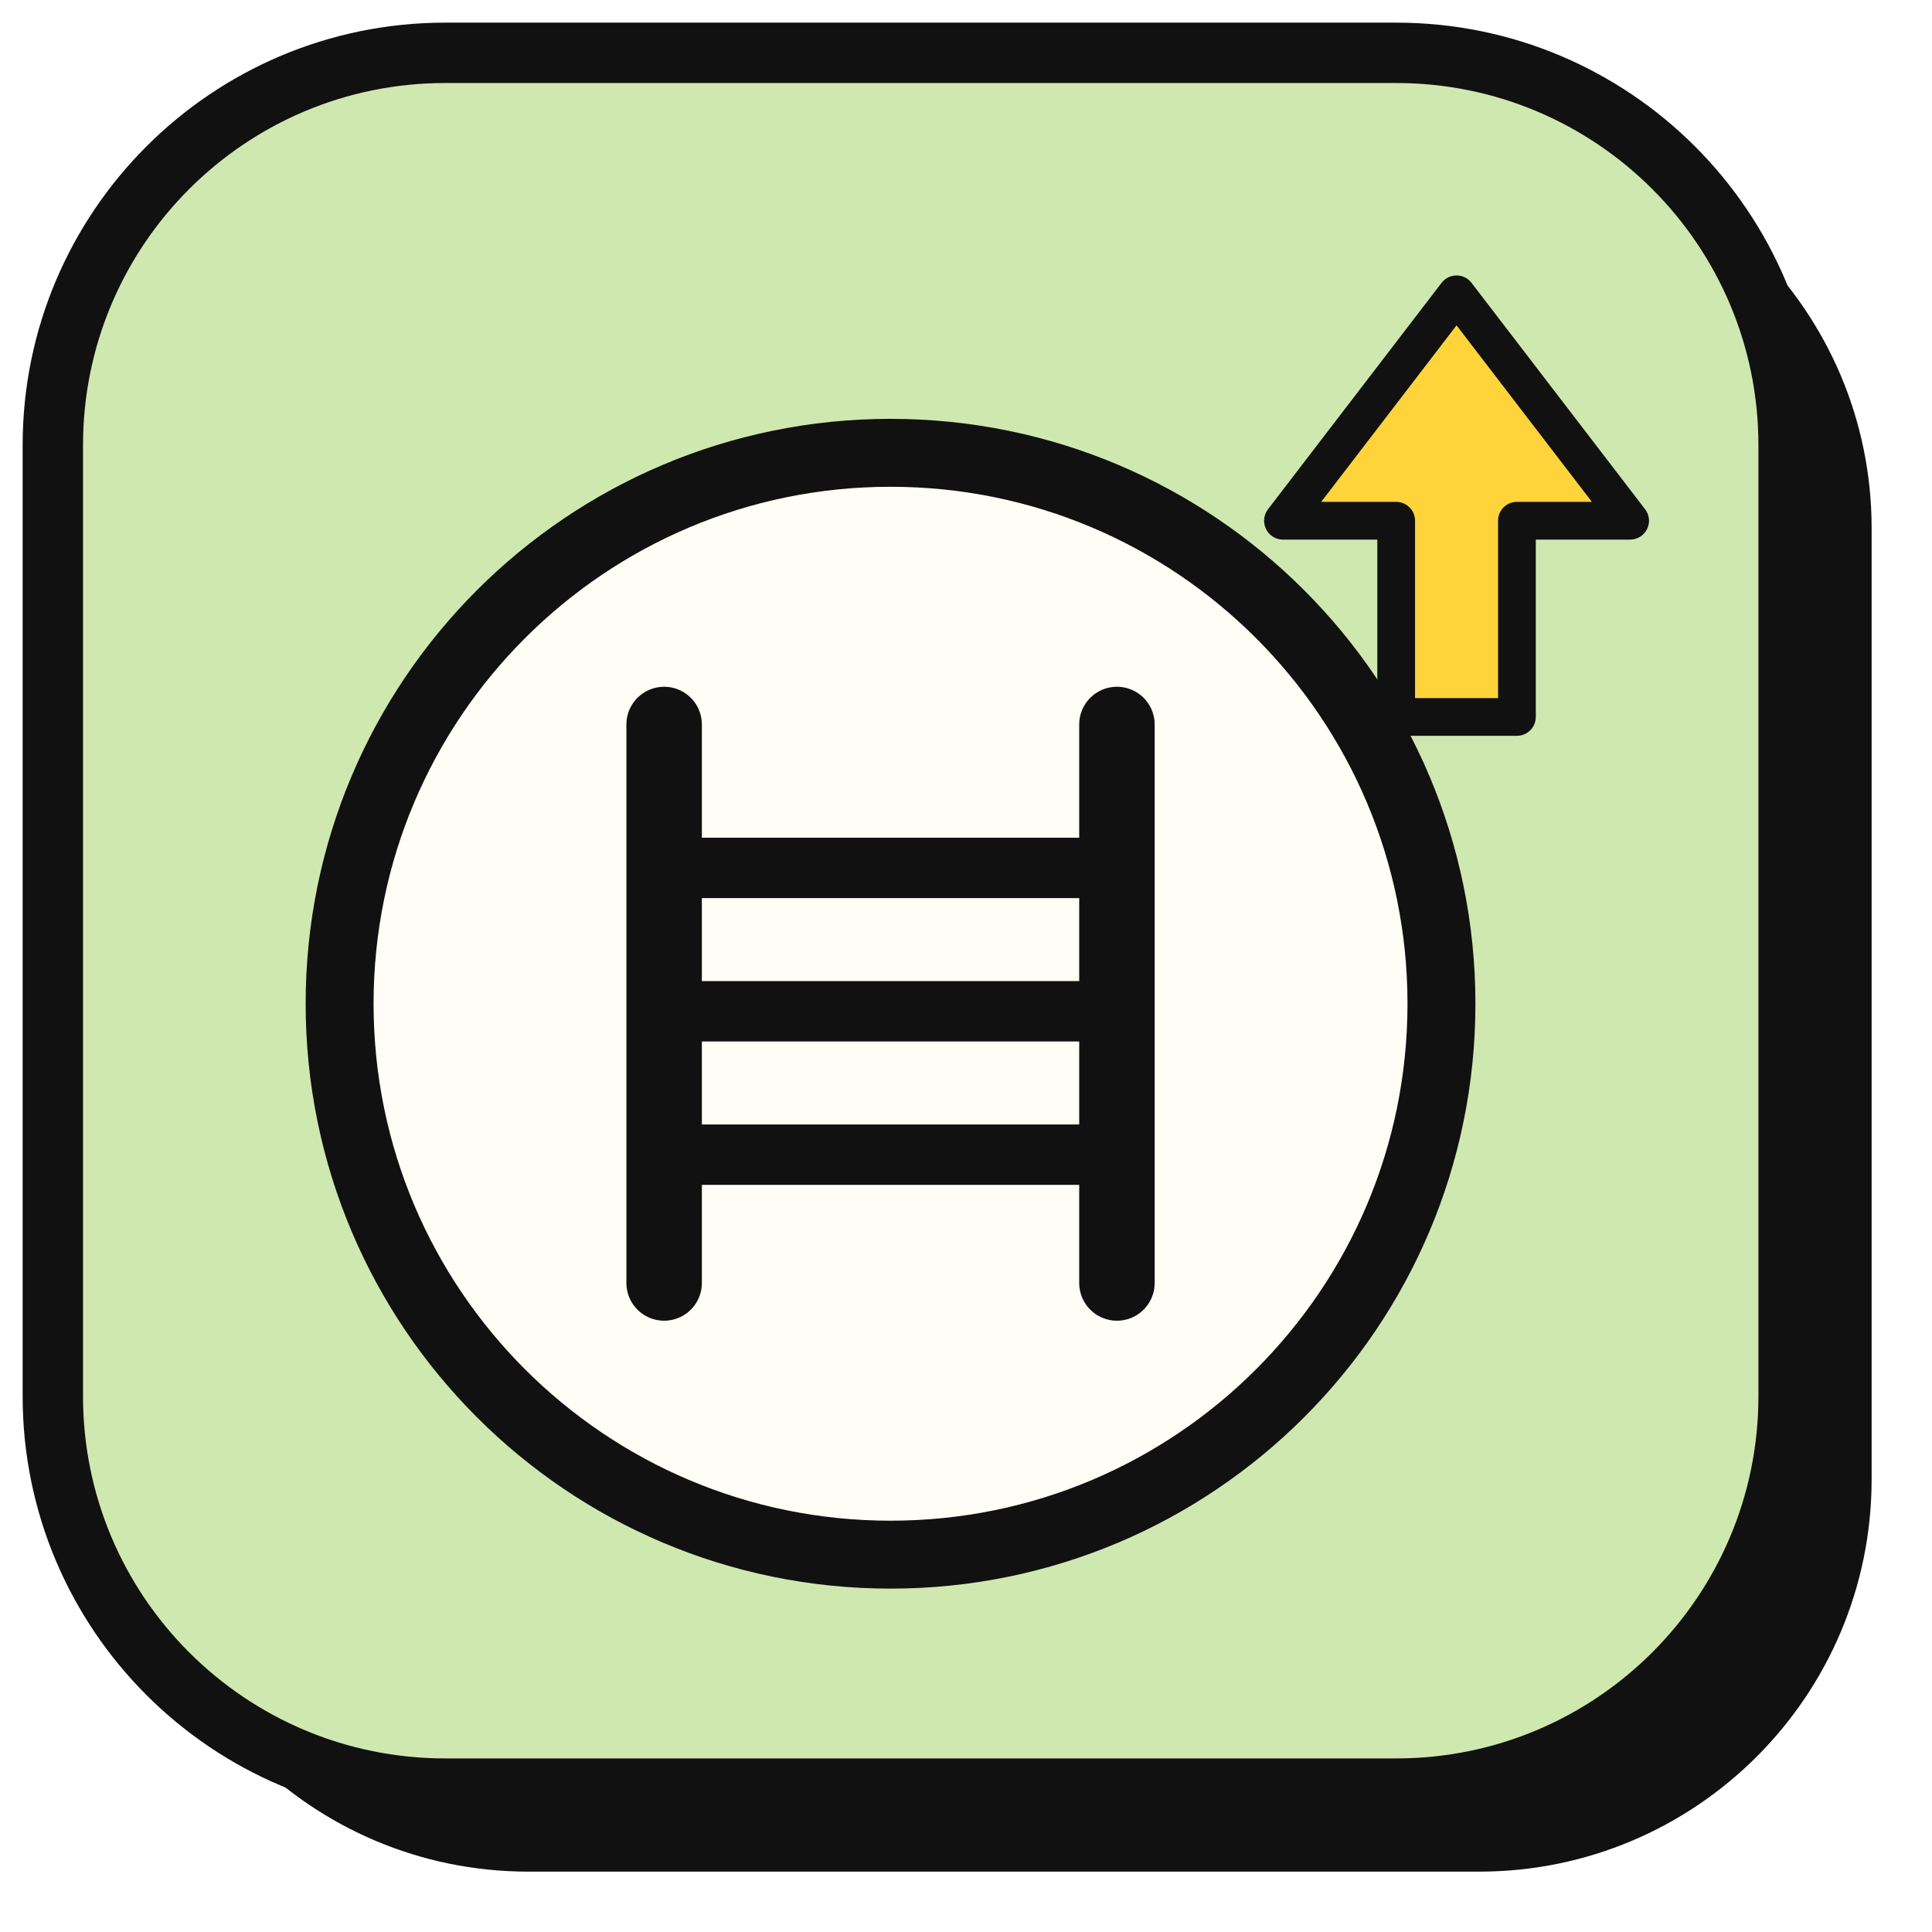
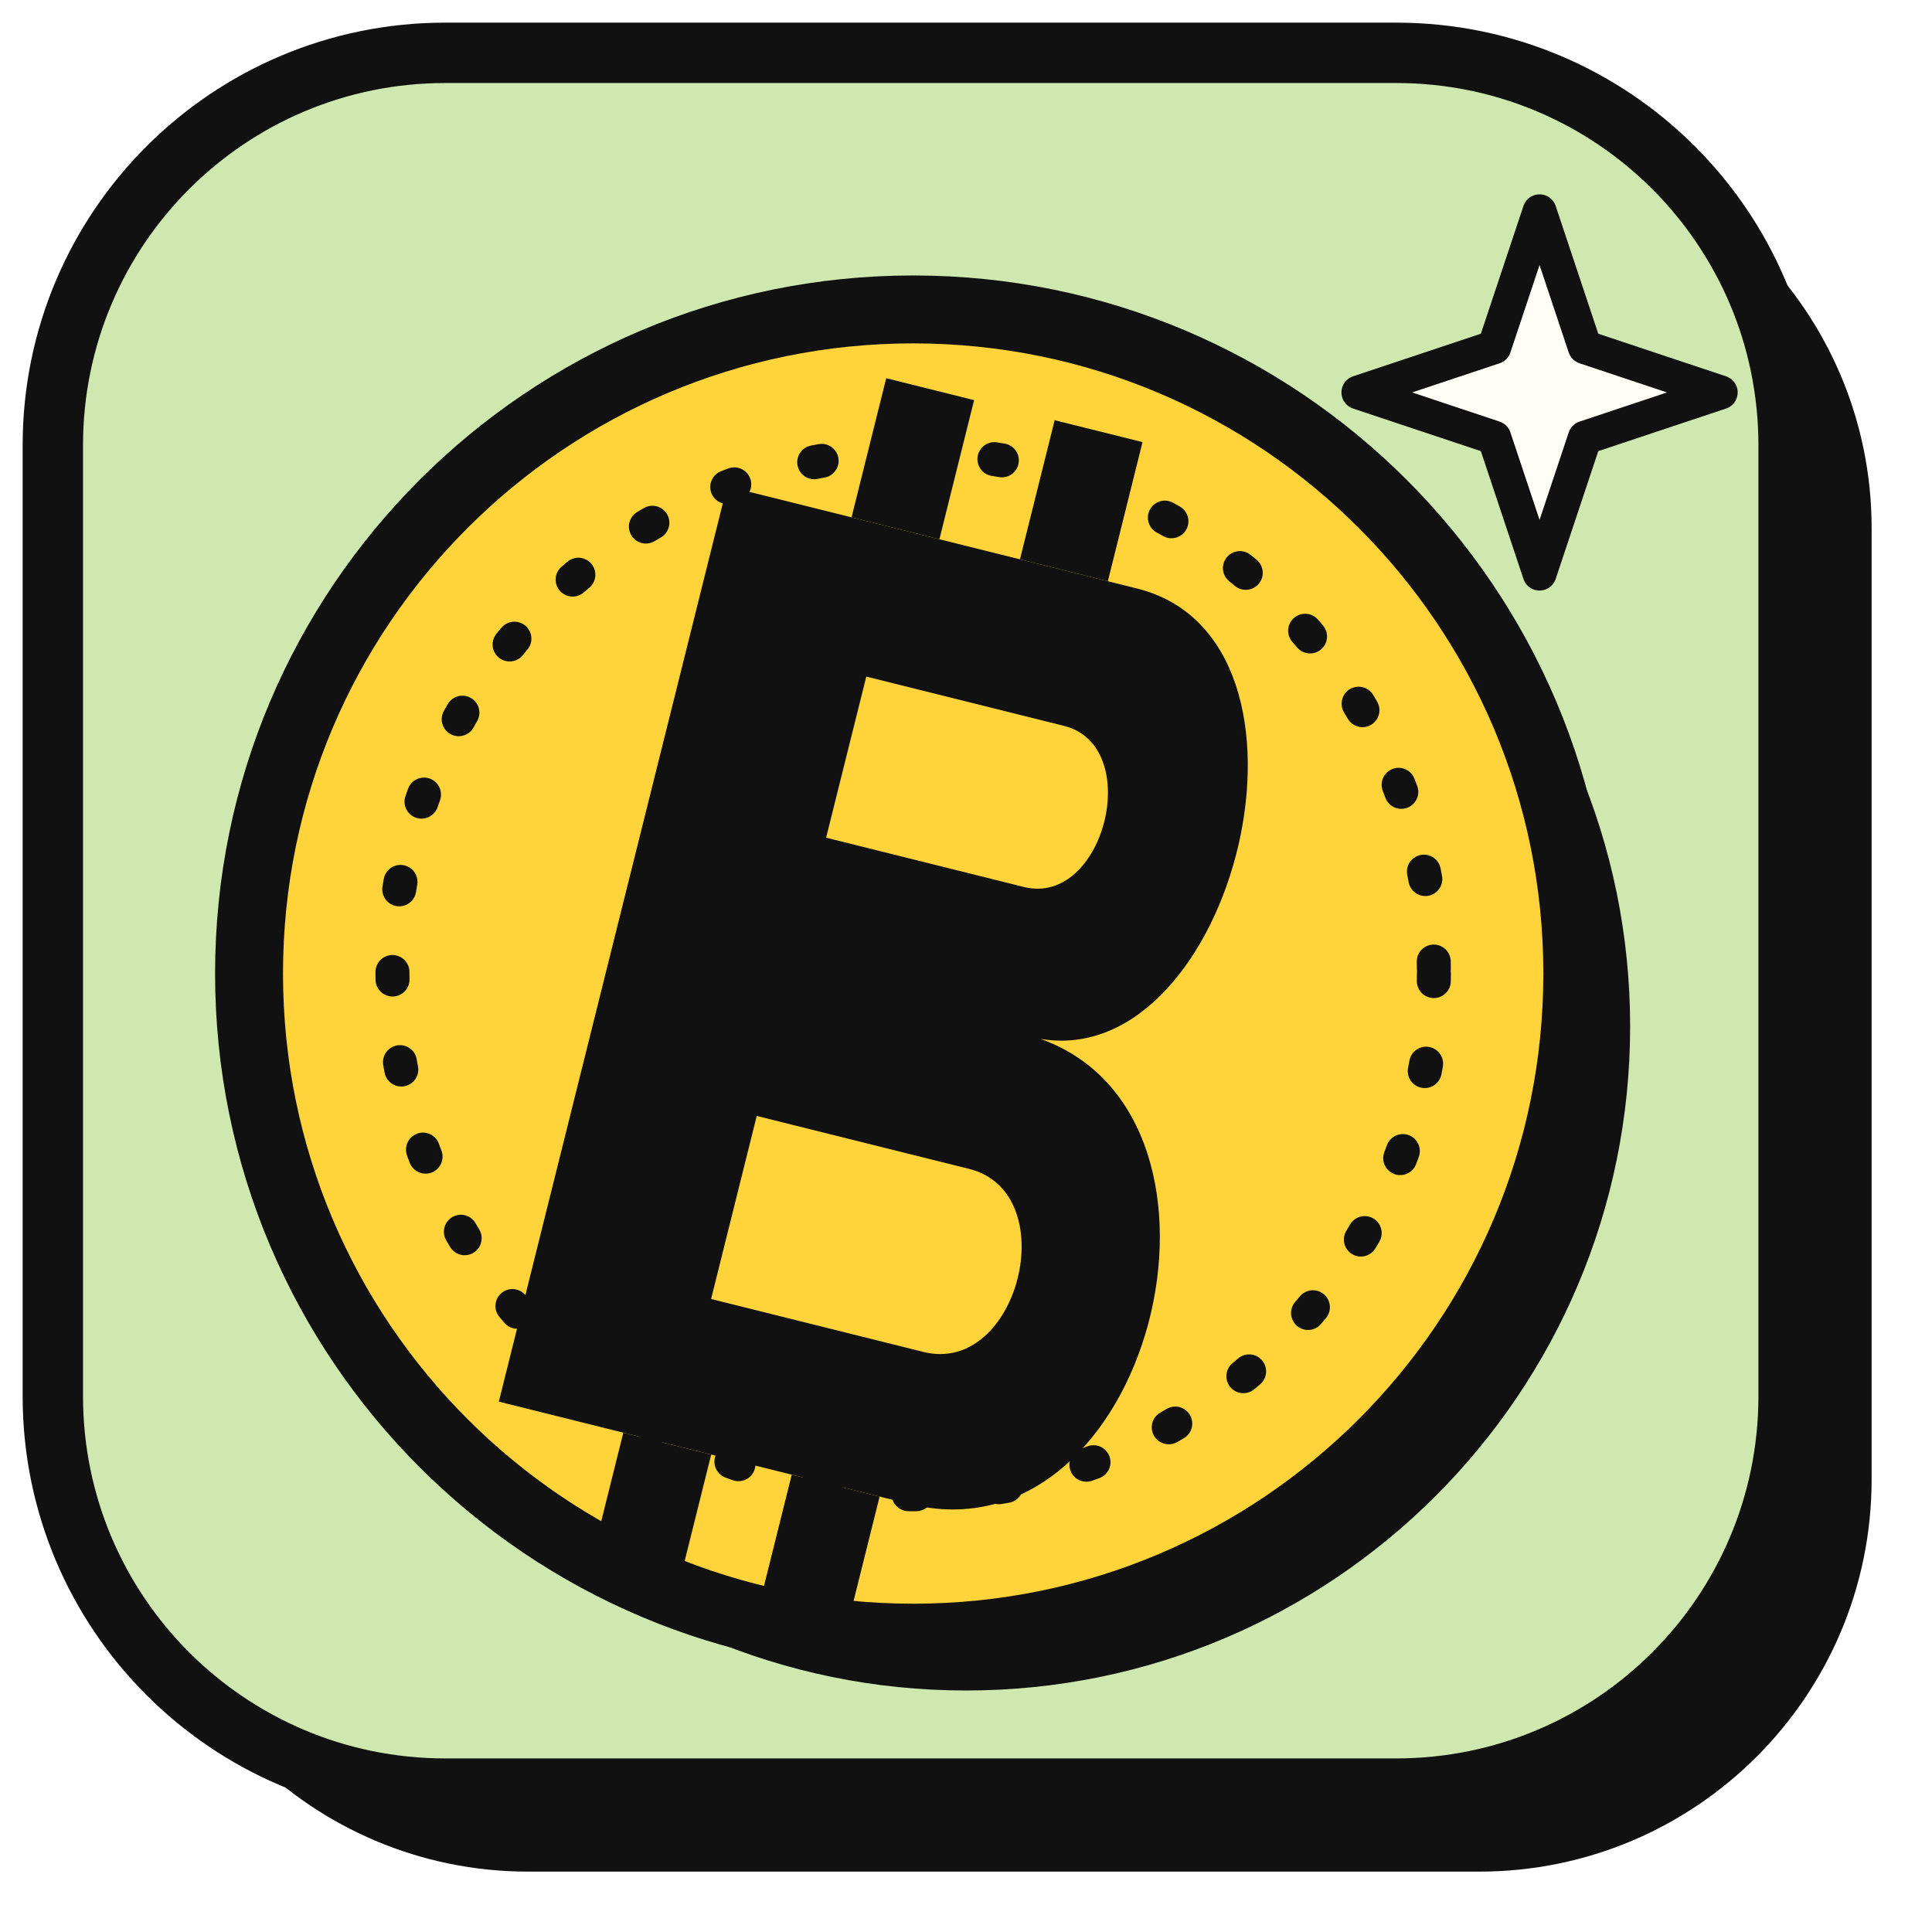
<svg xmlns="http://www.w3.org/2000/svg" viewBox="0 0 512 512">
  <rect x="36" y="36" width="460" height="460" rx="104" fill="#111" />
  <rect x="14" y="14" width="460" height="460" rx="104" fill="#cfe8b0" stroke="#111" stroke-width="16" />
-   <circle cx="236" cy="266" r="146" fill="#fffdf5" stroke="#111" stroke-width="18" />
-   <path d="M176 340 L176 192 M296 192 L296 340" fill="none" stroke="#111" stroke-width="20" stroke-linecap="round" />
-   <path d="M176 230 H296 M176 268 H296 M176 306 H296" fill="none" stroke="#111" stroke-width="16" stroke-linecap="round" />
-   <path d="M386 78 L432 138 L402 138 L402 190 L370 190 L370 138 L340 138 Z" fill="#ffd43b" stroke="#111" stroke-width="10" stroke-linejoin="round" />
+   <circle cx="256" cy="272" r="176" fill="#111" />
+   <circle cx="242" cy="258" r="176" fill="#ffd43b" stroke="#111" stroke-width="18" />
+   <circle cx="242" cy="258" r="138" fill="none" stroke="#111" stroke-width="9" stroke-dasharray="2 22" stroke-linecap="round" />
+   <g transform="translate(242 270) rotate(14) translate(-82 -125)">
+     <path d="M34 -38 H58 V0 H34 Z M80 -38 H104 V0 H80 Z M34 250 H58 V288 H34 Z M80 250 H104 V288 H80 Z" fill="#111" />
+     <path d="M0 0 H112 C168 0 168 118 116 122 C178 128 178 250 112 250 H0 Z M48 40 H102 C124 40 124 84 102 84 H48 Z M48 160 H106 C132 160 132 210 106 210 H48 Z" fill="#111" fill-rule="evenodd" />
+   </g>
+   <path d="M408 56 L420 92 L456 104 L420 116 L408 152 L396 116 L360 104 L396 92 Z" fill="#fffdf5" stroke="#111" stroke-width="9" stroke-linejoin="round" />
</svg>
